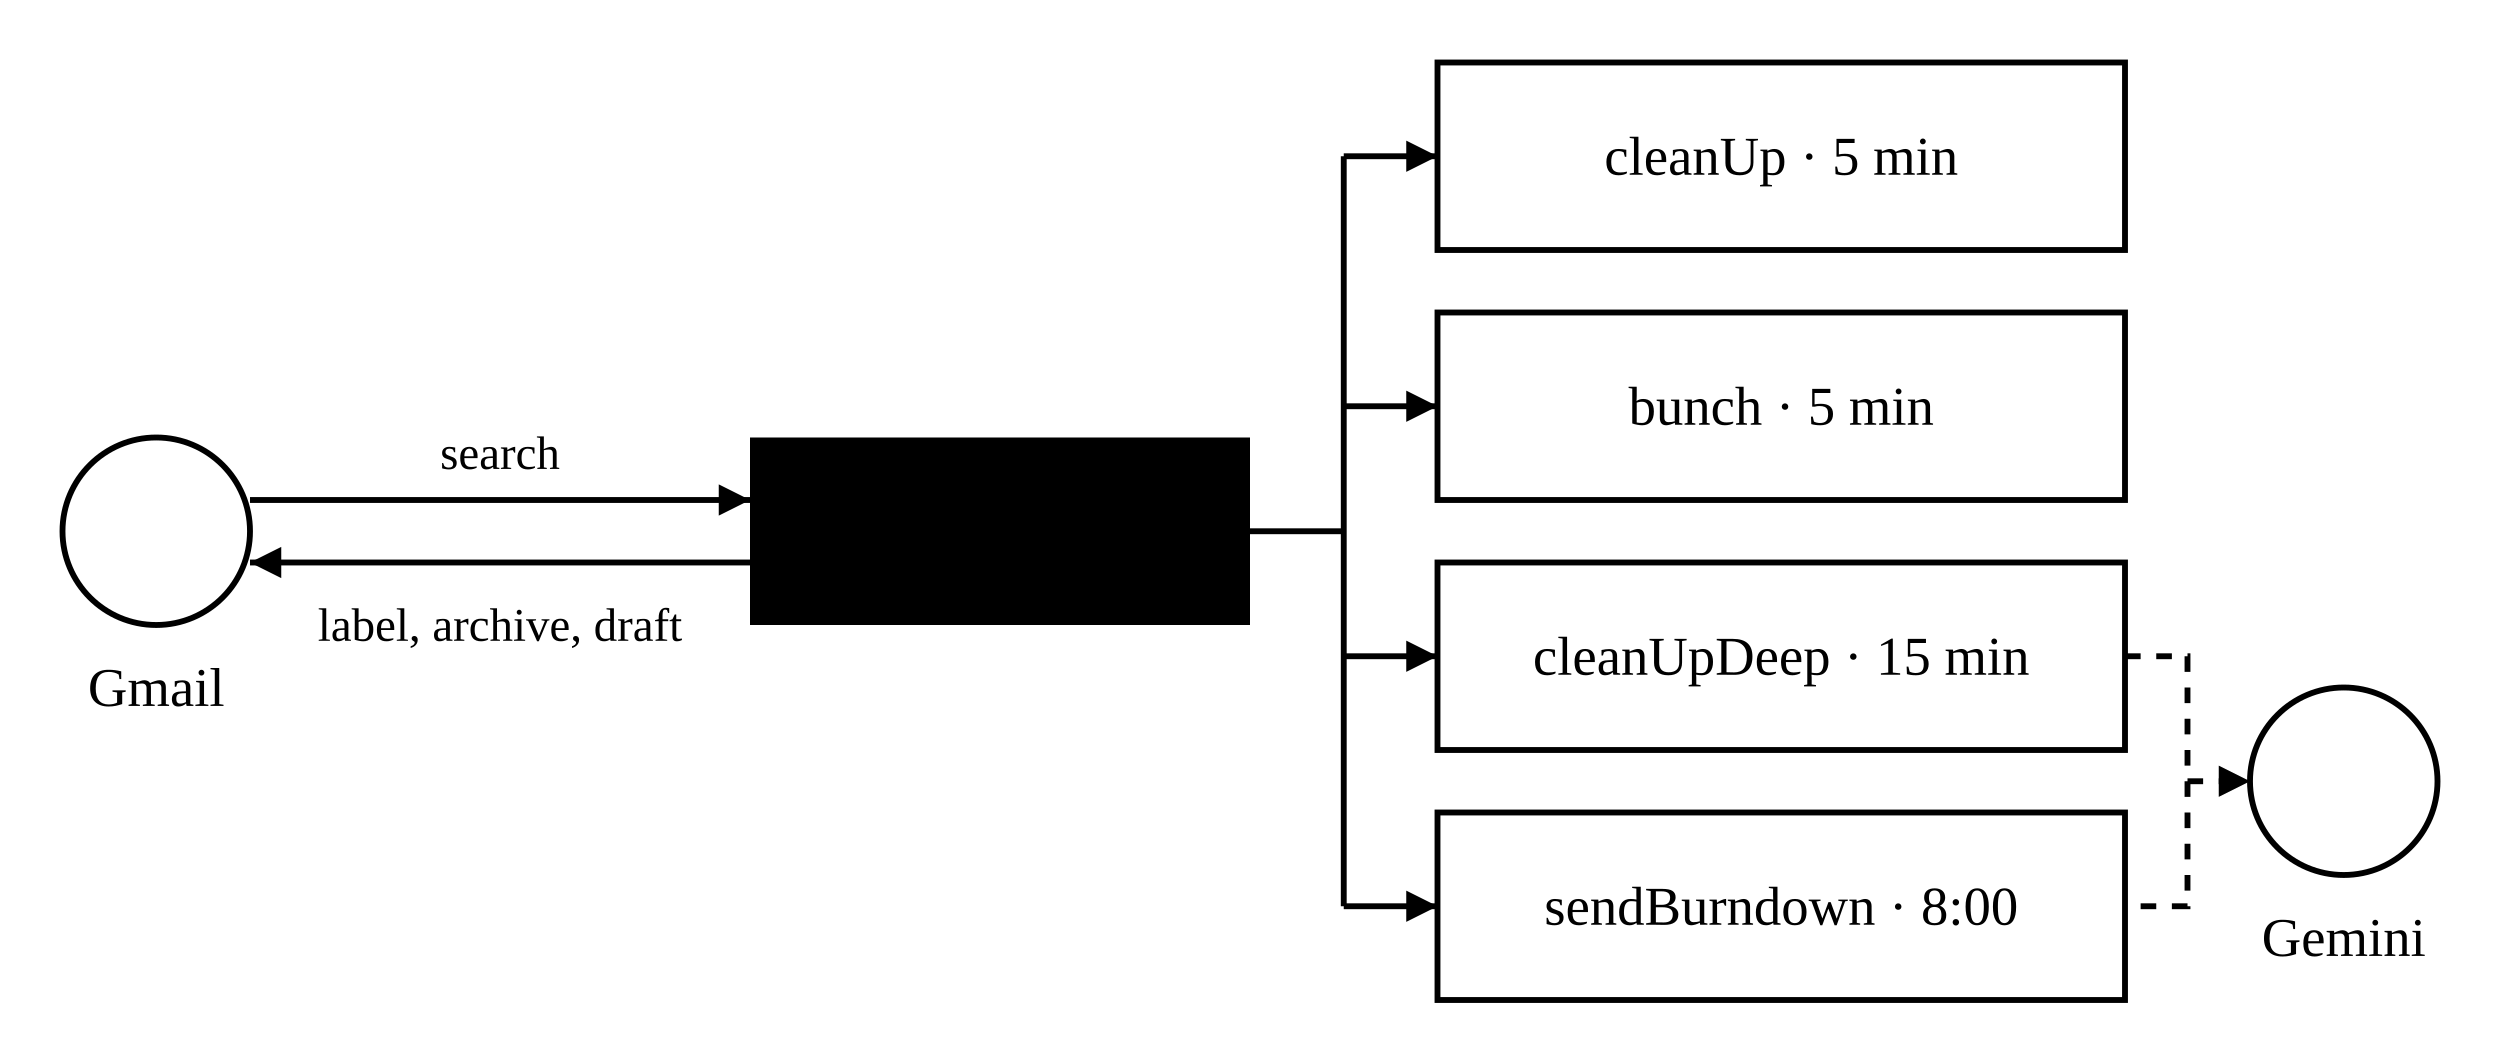
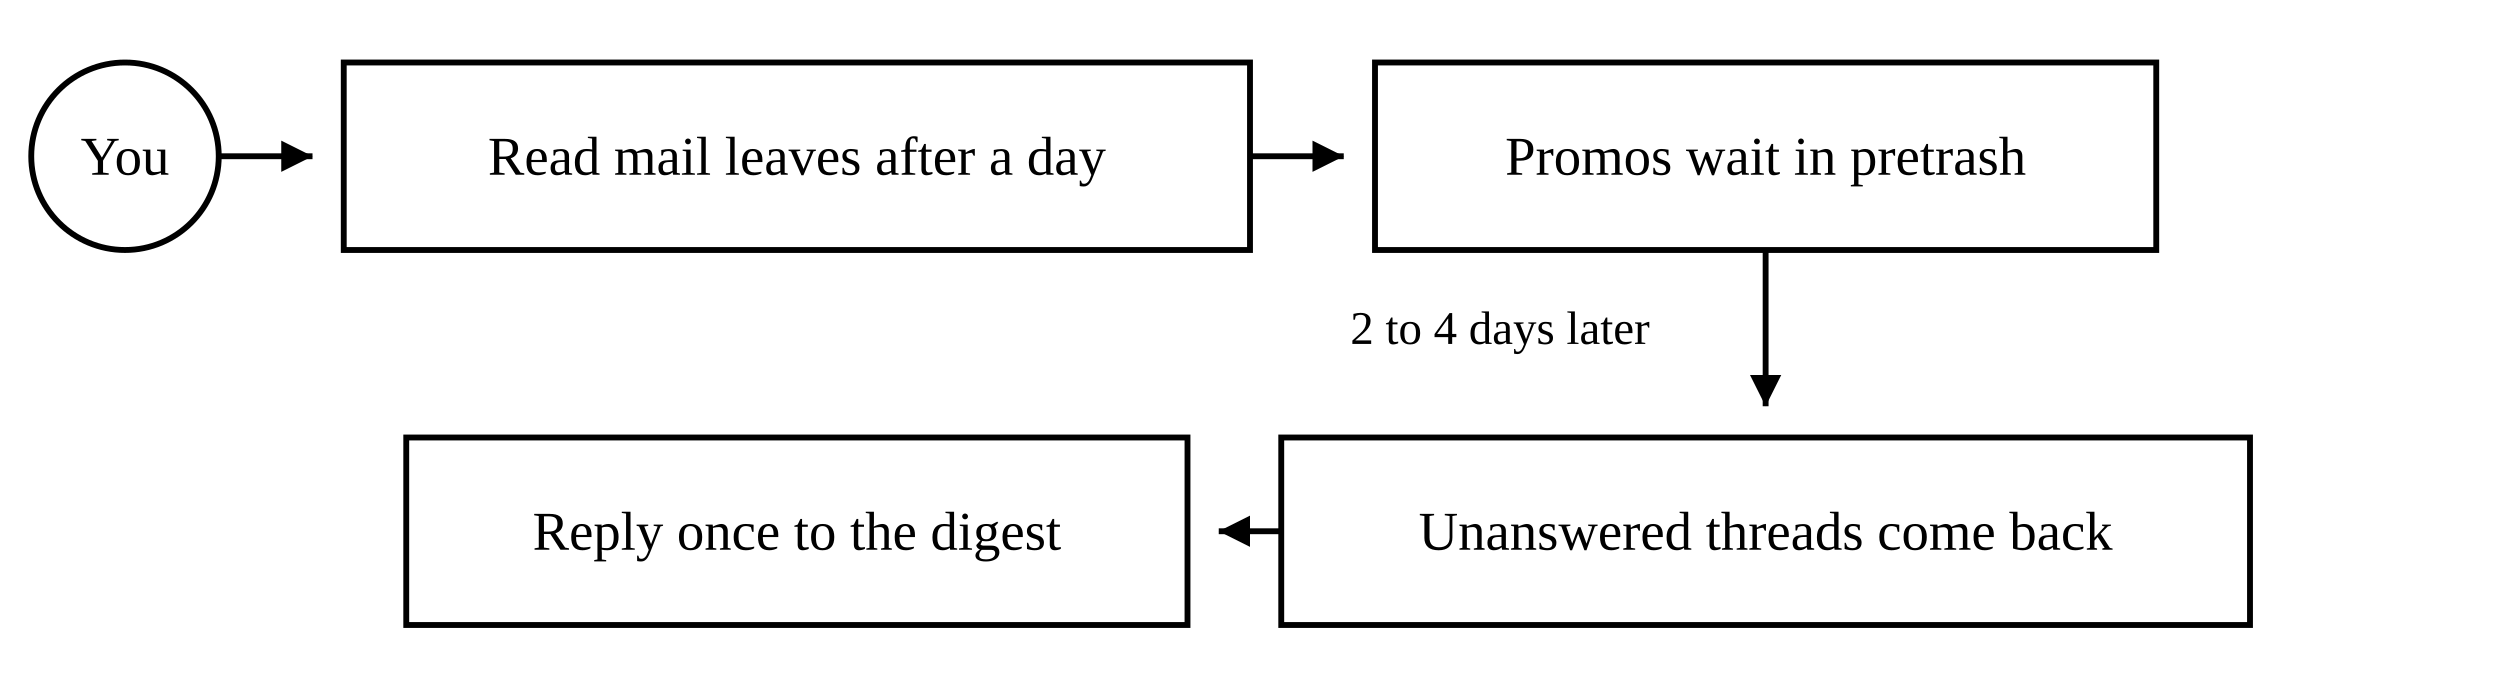
- <svg xmlns="http://www.w3.org/2000/svg" viewBox="0 0 640 272">
+ <svg xmlns="http://www.w3.org/2000/svg" viewBox="0 0 640 176">
  <defs>
-     <marker id="head" viewBox="0 0 8 8" refX="8" refY="4" markerWidth="8" markerHeight="8" markerUnits="userSpaceOnUse" orient="auto">
+     <marker id="gmailtidy-head" viewBox="0 0 8 8" refX="8" refY="4" markerWidth="8" markerHeight="8" markerUnits="userSpaceOnUse" orient="auto">
      <path d="M0 0L8 4L0 8Z" fill="currentColor" />
    </marker>
  </defs>
  <g fill="none" stroke="currentColor" stroke-width="1.5">
-     <circle cx="40" cy="136" r="24" />
-     <path d="M64 128H192" marker-end="url(#head)" />
-     <path d="M192 144H64" marker-end="url(#head)" />
-     <path d="M320 136H344" />
-     <path d="M344 40V232" />
-     <path d="M344 40H368" marker-end="url(#head)" />
-     <path d="M344 104H368" marker-end="url(#head)" />
-     <path d="M344 168H368" marker-end="url(#head)" />
-     <path d="M344 232H368" marker-end="url(#head)" />
-     <rect x="368" y="16" width="176" height="48" />
-     <rect x="368" y="80" width="176" height="48" />
-     <rect x="368" y="144" width="176" height="48" />
-     <rect x="368" y="208" width="176" height="48" />
-     <path d="M544 168H560V232H544" stroke-dasharray="4 4" />
-     <path d="M560 200H576" stroke-dasharray="4 4" marker-end="url(#head)" />
-     <circle cx="600" cy="200" r="24" />
+     <circle cx="32" cy="40" r="24" />
+     <path d="M56 40H80" marker-end="url(#gmailtidy-head)" />
+     <rect x="88" y="16" width="232" height="48" />
+     <path d="M320 40H344" marker-end="url(#gmailtidy-head)" />
+     <rect x="352" y="16" width="200" height="48" />
+     <path d="M452 64V104" marker-end="url(#gmailtidy-head)" />
+     <rect x="328" y="112" width="248" height="48" />
+     <path d="M328 136H312" marker-end="url(#gmailtidy-head)" />
+     <rect x="104" y="112" width="200" height="48" />
  </g>
-   <rect x="192" y="112" width="128" height="48" fill="currentColor" />
  <g fill="currentColor" font-size="14" text-anchor="middle" dominant-baseline="central">
-     <text x="40" y="176">Gmail</text>
-     <text class="knock" x="256" y="136">GmailTidy</text>
-     <text x="456" y="40">cleanUp · 5 min</text>
-     <text x="456" y="104">bunch · 5 min</text>
-     <text x="456" y="168">cleanUpDeep · 15 min</text>
-     <text x="456" y="232">sendBurndown · 8:00</text>
-     <text x="600" y="240">Gemini</text>
+     <text x="32" y="40">You</text>
+     <text x="204" y="40">Read mail leaves after a day</text>
+     <text x="452" y="40">Promos wait in pretrash</text>
+     <text x="452" y="136">Unanswered threads come back</text>
+     <text x="204" y="136">Reply once to the digest</text>
  </g>
-   <g fill="currentColor" font-size="12" text-anchor="middle" dominant-baseline="central">
-     <text class="mute" x="128" y="116">search</text>
-     <text class="mute" x="128" y="160">label, archive, draft</text>
+   <g class="mute" fill="currentColor" font-size="12" text-anchor="middle" dominant-baseline="central">
+     <text x="384" y="84">2 to 4 days later</text>
  </g>
</svg>
